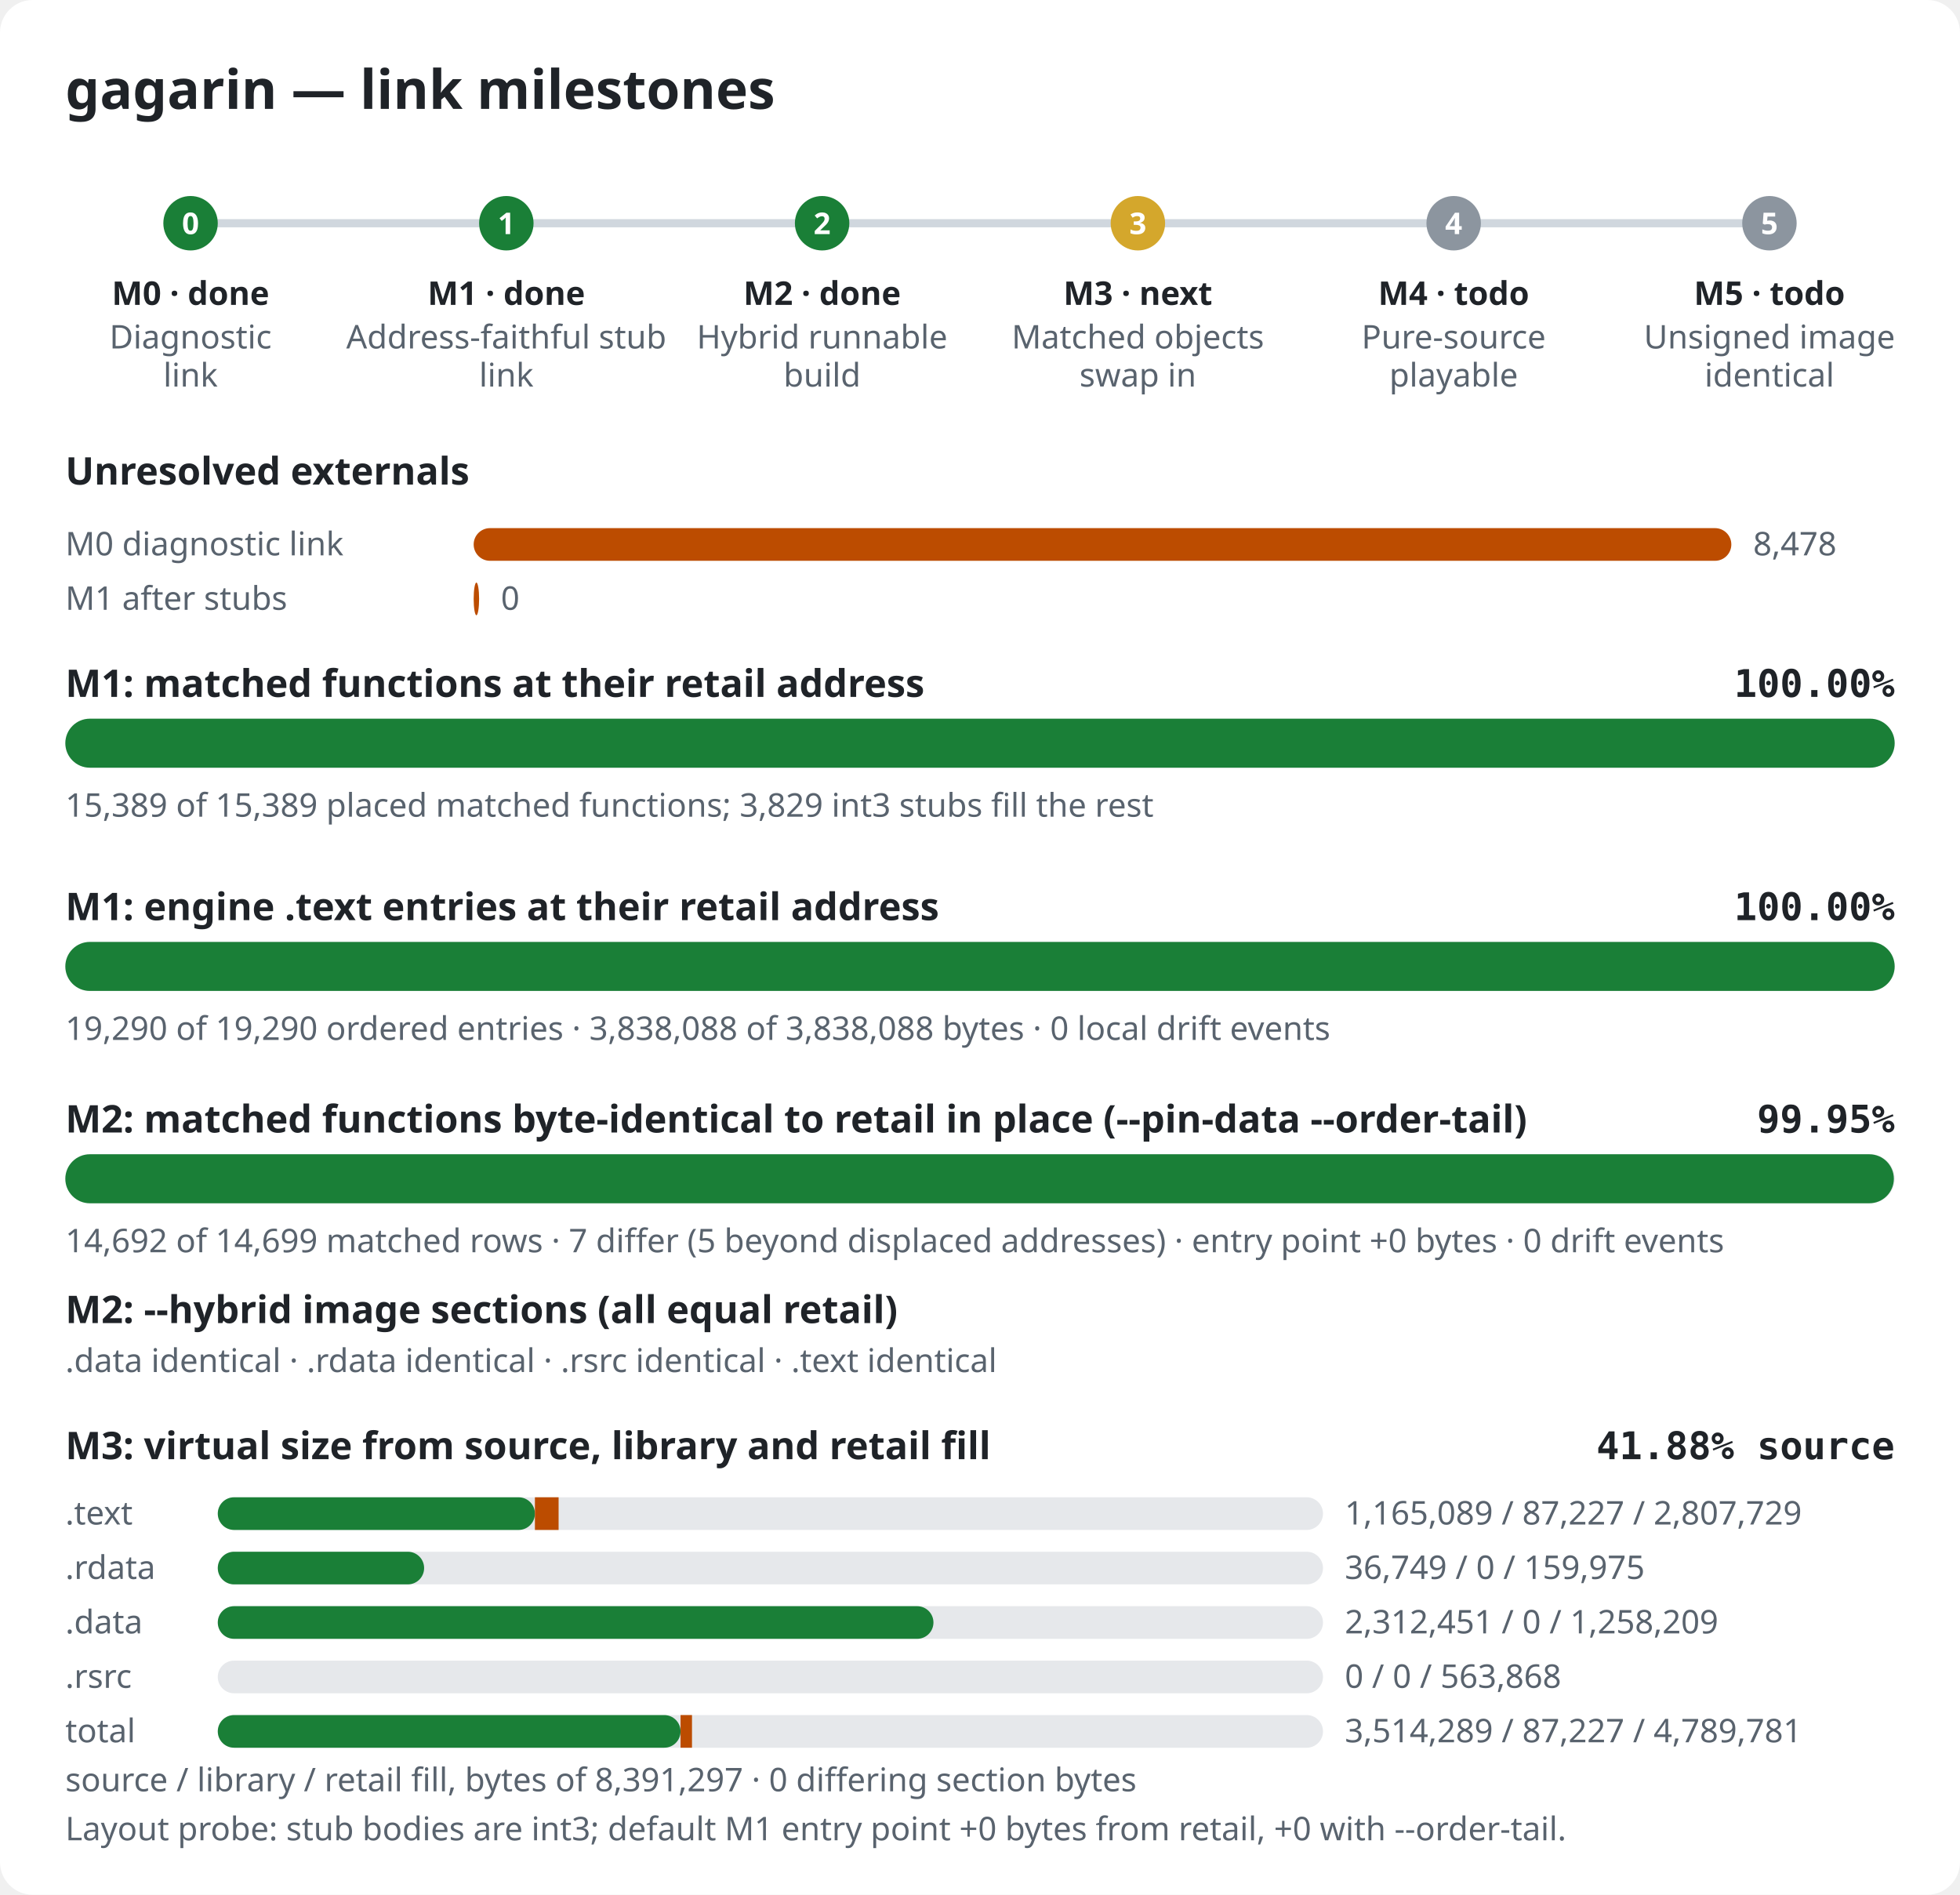
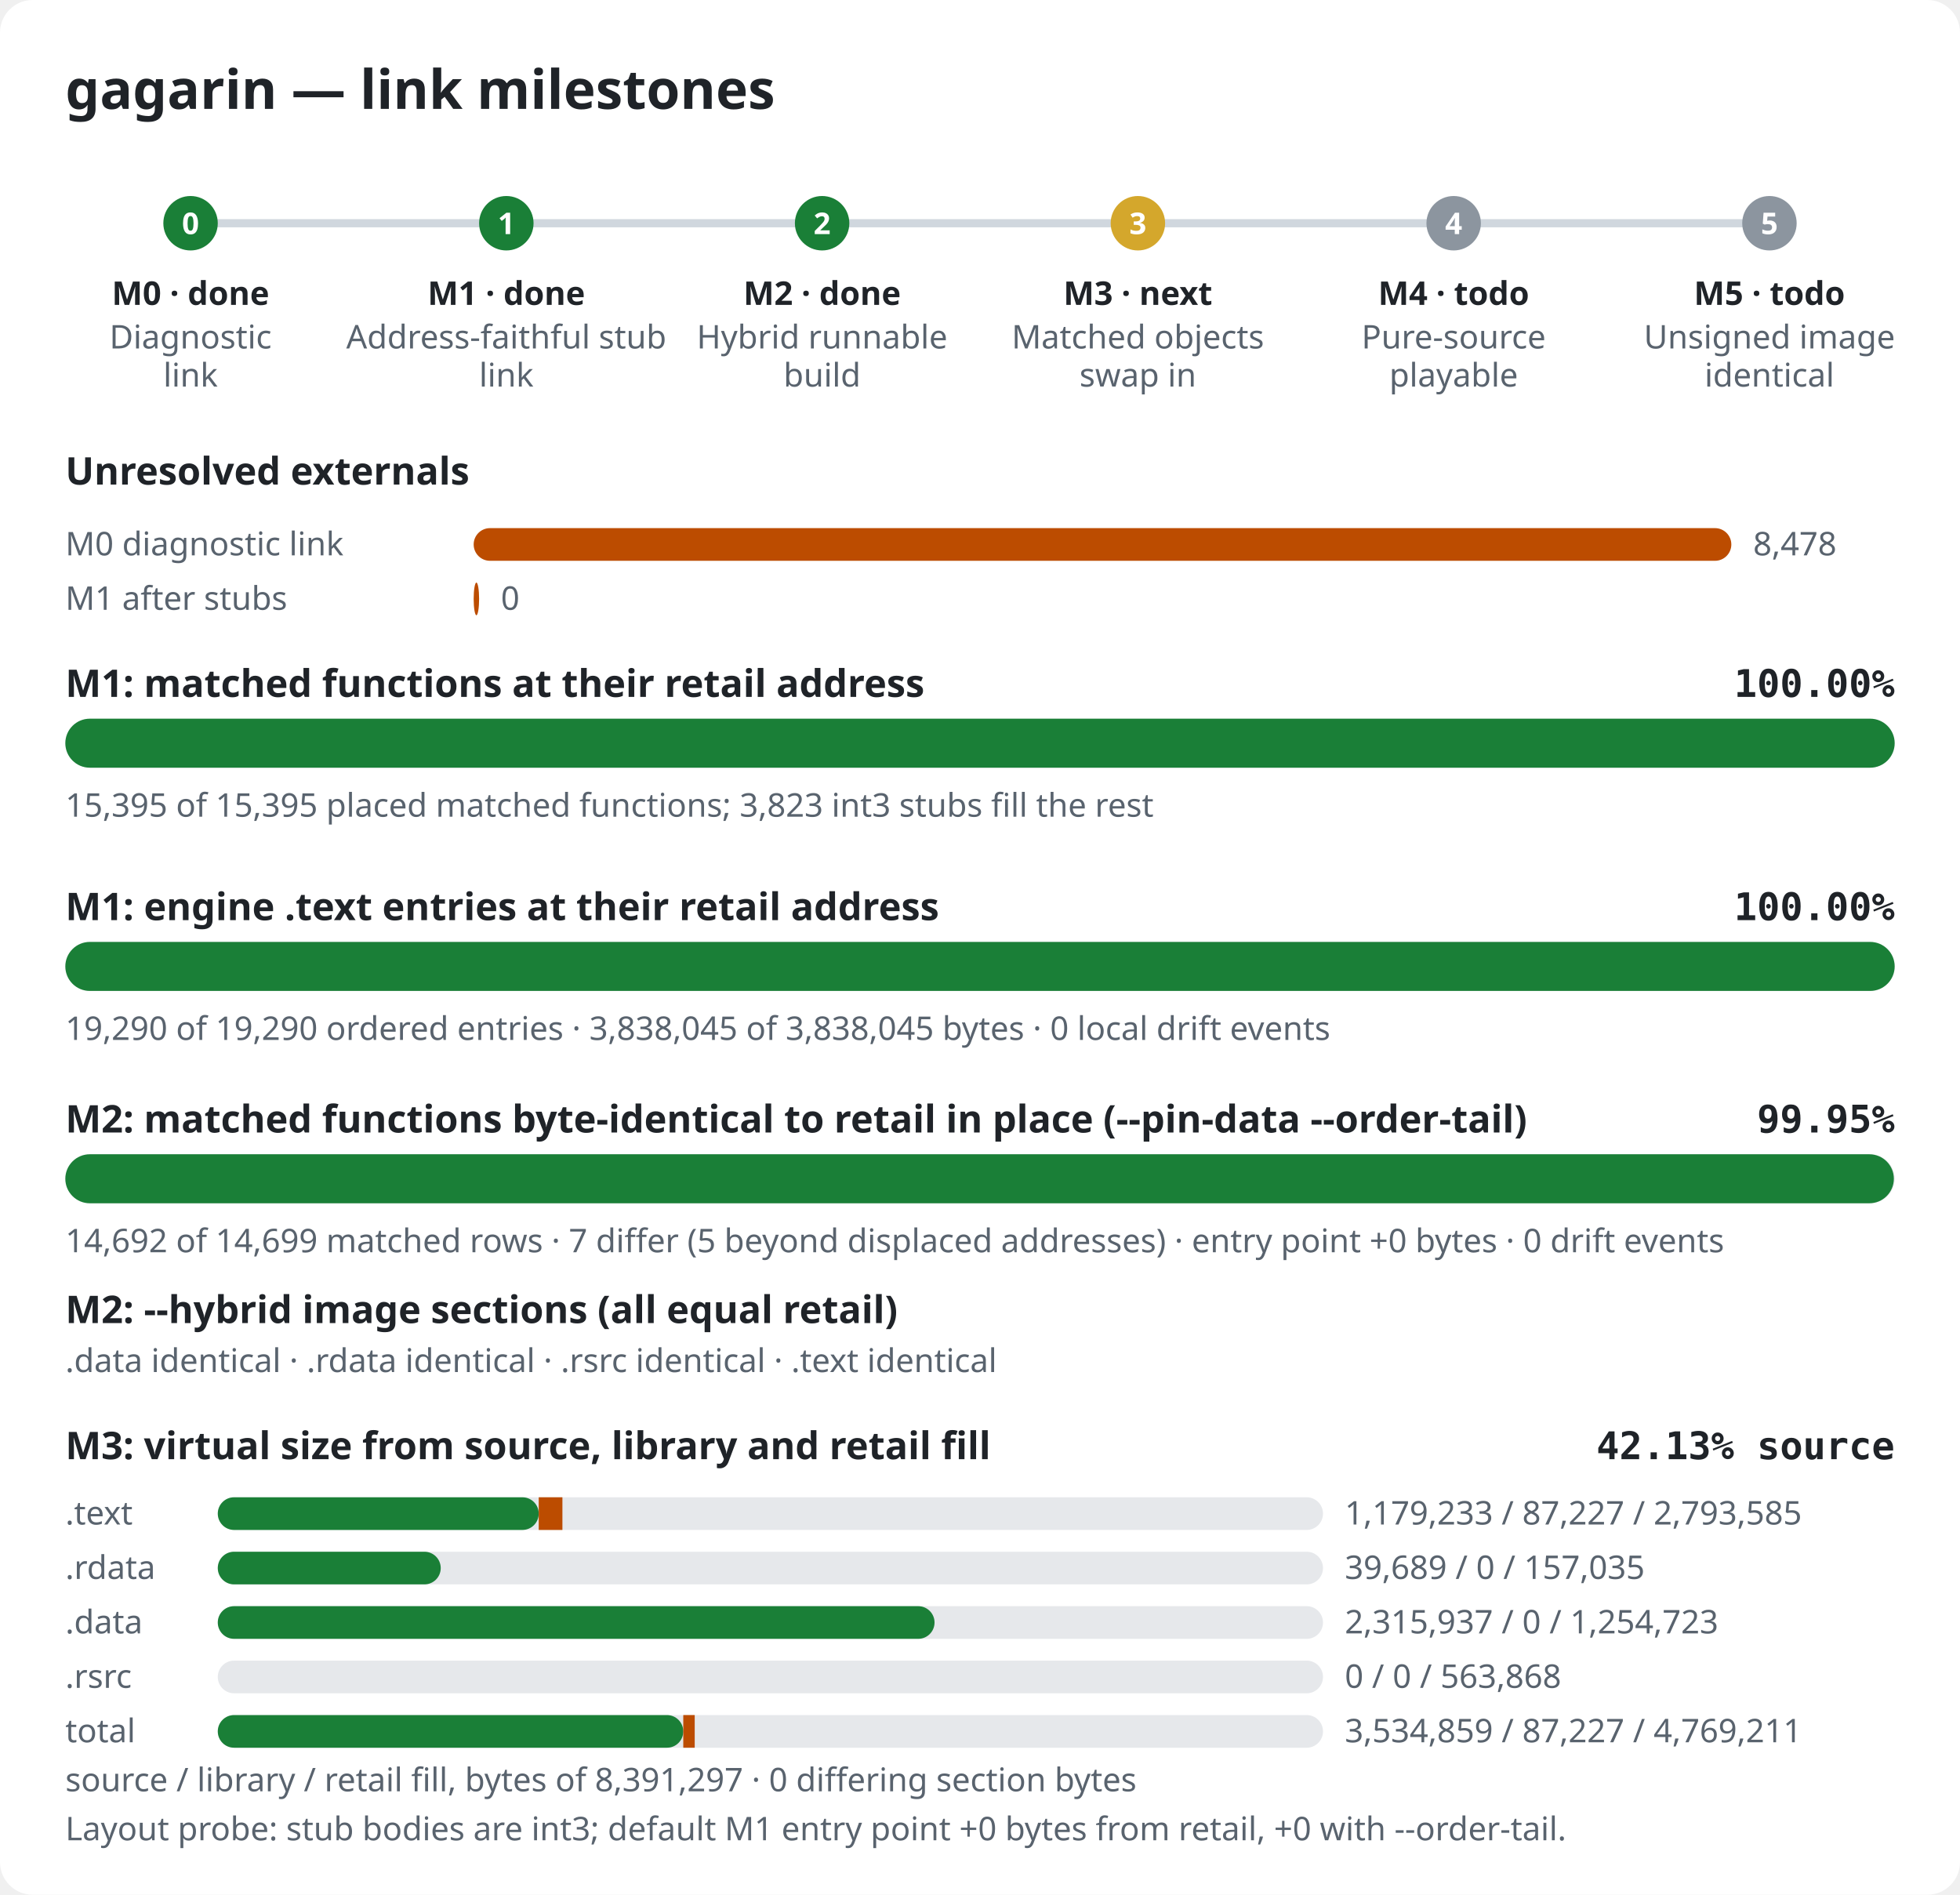
<svg xmlns="http://www.w3.org/2000/svg" width="720" height="696" viewBox="0 0 720 696" role="img" aria-label="gagarin link milestones">
  <style>.bg{fill:#ffffff}.title{font:600 20px sans-serif;fill:#1f2328}.label{font:600 14px sans-serif;fill:#1f2328}.pct{font:600 14px monospace;fill:#1f2328}.note{font:12px sans-serif;fill:#59636e}.mlabel{font:600 12px sans-serif;fill:#1f2328}.mid{font:600 11px sans-serif;fill:#ffffff}.track{fill:#e6e8eb}.rail{stroke:#d0d7de;stroke-width:3}.done,.m-done{fill:#1a7f37}.m-next{fill:#d4a72c}.m-todo{fill:#8c959f}.warn{fill:#bc4c00}@media (prefers-color-scheme: dark){.bg{fill:#0d1117}.title,.label,.pct,.mlabel{fill:#e6edf3}.note{fill:#9198a1}.track{fill:#262c36}.rail{stroke:#3d444d}.done,.m-done{fill:#3fb950}.m-next{fill:#d29922}.m-todo{fill:#656c76}.warn{fill:#db6d28}}</style>
  <rect width="720" height="696" rx="12" class="bg" />
  <text x="24" y="40" class="title">gagarin — link milestones</text>
  <line x1="70" y1="82" x2="650" y2="82" class="rail" />
  <circle cx="70.0" cy="82" r="10" class="m-done" />
  <text x="70.0" y="86" class="mid" text-anchor="middle">0</text>
  <text x="70.0" y="112" class="mlabel" text-anchor="middle">M0 · done</text>
  <text x="70.0" y="128" class="note" text-anchor="middle">Diagnostic</text>
  <text x="70.0" y="142" class="note" text-anchor="middle">link</text>
  <circle cx="186.0" cy="82" r="10" class="m-done" />
  <text x="186.0" y="86" class="mid" text-anchor="middle">1</text>
  <text x="186.0" y="112" class="mlabel" text-anchor="middle">M1 · done</text>
  <text x="186.0" y="128" class="note" text-anchor="middle">Address-faithful stub</text>
  <text x="186.0" y="142" class="note" text-anchor="middle">link</text>
  <circle cx="302.0" cy="82" r="10" class="m-done" />
  <text x="302.0" y="86" class="mid" text-anchor="middle">2</text>
  <text x="302.0" y="112" class="mlabel" text-anchor="middle">M2 · done</text>
  <text x="302.0" y="128" class="note" text-anchor="middle">Hybrid runnable</text>
  <text x="302.0" y="142" class="note" text-anchor="middle">build</text>
  <circle cx="418.0" cy="82" r="10" class="m-next" />
  <text x="418.0" y="86" class="mid" text-anchor="middle">3</text>
  <text x="418.0" y="112" class="mlabel" text-anchor="middle">M3 · next</text>
  <text x="418.0" y="128" class="note" text-anchor="middle">Matched objects</text>
  <text x="418.0" y="142" class="note" text-anchor="middle">swap in</text>
  <circle cx="534.0" cy="82" r="10" class="m-todo" />
  <text x="534.0" y="86" class="mid" text-anchor="middle">4</text>
  <text x="534.0" y="112" class="mlabel" text-anchor="middle">M4 · todo</text>
  <text x="534.0" y="128" class="note" text-anchor="middle">Pure-source</text>
  <text x="534.0" y="142" class="note" text-anchor="middle">playable</text>
  <circle cx="650.0" cy="82" r="10" class="m-todo" />
  <text x="650.0" y="86" class="mid" text-anchor="middle">5</text>
  <text x="650.0" y="112" class="mlabel" text-anchor="middle">M5 · todo</text>
  <text x="650.0" y="128" class="note" text-anchor="middle">Unsigned image</text>
  <text x="650.0" y="142" class="note" text-anchor="middle">identical</text>
  <text x="24" y="178" class="label">Unresolved externals</text>
  <text x="24" y="204" class="note">M0 diagnostic link</text>
  <rect x="174" y="194" width="462.0" height="12" rx="6" class="warn" />
  <text x="644.0" y="204" class="note">8,478</text>
  <text x="24" y="224" class="note">M1 after stubs</text>
  <rect x="174" y="214" width="2.0" height="12" rx="6" class="warn" />
  <text x="184.0" y="224" class="note">0</text>
  <text x="24" y="256" class="label">M1: matched functions at their retail address</text>
  <text x="696" y="256" class="pct" text-anchor="end">100.00%</text>
  <rect x="24" y="264" width="672" height="18" rx="9" class="track" />
  <rect x="24" y="264" width="672.0" height="18" rx="9" class="done" />
-   <text x="24" y="300" class="note">15,389 of 15,389 placed matched functions; 3,829 int3 stubs fill the rest</text>
+   <text x="24" y="300" class="note">15,395 of 15,395 placed matched functions; 3,823 int3 stubs fill the rest</text>
  <text x="24" y="338" class="label">M1: engine .text entries at their retail address</text>
  <text x="696" y="338" class="pct" text-anchor="end">100.00%</text>
  <rect x="24" y="346" width="672" height="18" rx="9" class="track" />
  <rect x="24" y="346" width="672.0" height="18" rx="9" class="done" />
-   <text x="24" y="382" class="note">19,290 of 19,290 ordered entries · 3,838,088 of 3,838,088 bytes · 0 local drift events</text>
+   <text x="24" y="382" class="note">19,290 of 19,290 ordered entries · 3,838,045 of 3,838,045 bytes · 0 local drift events</text>
  <text x="24" y="416" class="label">M2: matched functions byte-identical to retail in place (--pin-data --order-tail)</text>
  <text x="696" y="416" class="pct" text-anchor="end">99.95%</text>
  <rect x="24" y="424" width="672" height="18" rx="9" class="track" />
  <rect x="24" y="424" width="671.7" height="18" rx="9" class="done" />
  <text x="24" y="460" class="note">14,692 of 14,699 matched rows · 7 differ (5 beyond displaced addresses) · entry point +0 bytes · 0 drift events</text>
  <text x="24" y="486" class="label">M2: --hybrid image sections (all equal retail)</text>
  <text x="24" y="504" class="note">.data identical · .rdata identical · .rsrc identical · .text identical</text>
  <text x="24" y="536" class="label">M3: virtual size from source, library and retail fill</text>
-   <text x="696" y="536" class="pct" text-anchor="end">41.88% source</text>
+   <text x="696" y="536" class="pct" text-anchor="end">42.13% source</text>
  <text x="24" y="560" class="note">.text</text>
  <rect x="80" y="550" width="406" height="12" rx="6" class="track" />
-   <rect x="80" y="550" width="116.5" height="12" rx="6" class="done" />
-   <rect x="196.5" y="550" width="8.7" height="12" class="warn" />
-   <text x="494" y="560" class="note">1,165,089 / 87,227 / 2,807,729</text>
+   <rect x="80" y="550" width="117.9" height="12" rx="6" class="done" />
+   <rect x="197.9" y="550" width="8.7" height="12" class="warn" />
+   <text x="494" y="560" class="note">1,179,233 / 87,227 / 2,793,585</text>
  <text x="24" y="580" class="note">.rdata</text>
  <rect x="80" y="570" width="406" height="12" rx="6" class="track" />
-   <rect x="80" y="570" width="75.8" height="12" rx="6" class="done" />
-   <rect x="155.8" y="570" width="0.0" height="12" class="warn" />
-   <text x="494" y="580" class="note">36,749 / 0 / 159,975</text>
+   <rect x="80" y="570" width="81.9" height="12" rx="6" class="done" />
+   <rect x="161.9" y="570" width="0.0" height="12" class="warn" />
+   <text x="494" y="580" class="note">39,689 / 0 / 157,035</text>
  <text x="24" y="600" class="note">.data</text>
  <rect x="80" y="590" width="406" height="12" rx="6" class="track" />
-   <rect x="80" y="590" width="262.9" height="12" rx="6" class="done" />
-   <rect x="342.9" y="590" width="0.0" height="12" class="warn" />
-   <text x="494" y="600" class="note">2,312,451 / 0 / 1,258,209</text>
+   <rect x="80" y="590" width="263.3" height="12" rx="6" class="done" />
+   <rect x="343.3" y="590" width="0.0" height="12" class="warn" />
+   <text x="494" y="600" class="note">2,315,937 / 0 / 1,254,723</text>
  <text x="24" y="620" class="note">.rsrc</text>
  <rect x="80" y="610" width="406" height="12" rx="6" class="track" />
  <rect x="80" y="610" width="0.0" height="12" rx="6" class="done" />
  <rect x="80.0" y="610" width="0.0" height="12" class="warn" />
  <text x="494" y="620" class="note">0 / 0 / 563,868</text>
  <text x="24" y="640" class="note">total</text>
  <rect x="80" y="630" width="406" height="12" rx="6" class="track" />
-   <rect x="80" y="630" width="170.0" height="12" rx="6" class="done" />
-   <rect x="250.0" y="630" width="4.2" height="12" class="warn" />
-   <text x="494" y="640" class="note">3,514,289 / 87,227 / 4,789,781</text>
+   <rect x="80" y="630" width="171.0" height="12" rx="6" class="done" />
+   <rect x="251.0" y="630" width="4.2" height="12" class="warn" />
+   <text x="494" y="640" class="note">3,534,859 / 87,227 / 4,769,211</text>
  <text x="24" y="658" class="note">source / library / retail fill, bytes of 8,391,297 · 0 differing section bytes</text>
  <text x="24" y="676" class="note">Layout probe: stub bodies are int3; default M1 entry point +0 bytes from retail, +0 with --order-tail.</text>
</svg>
